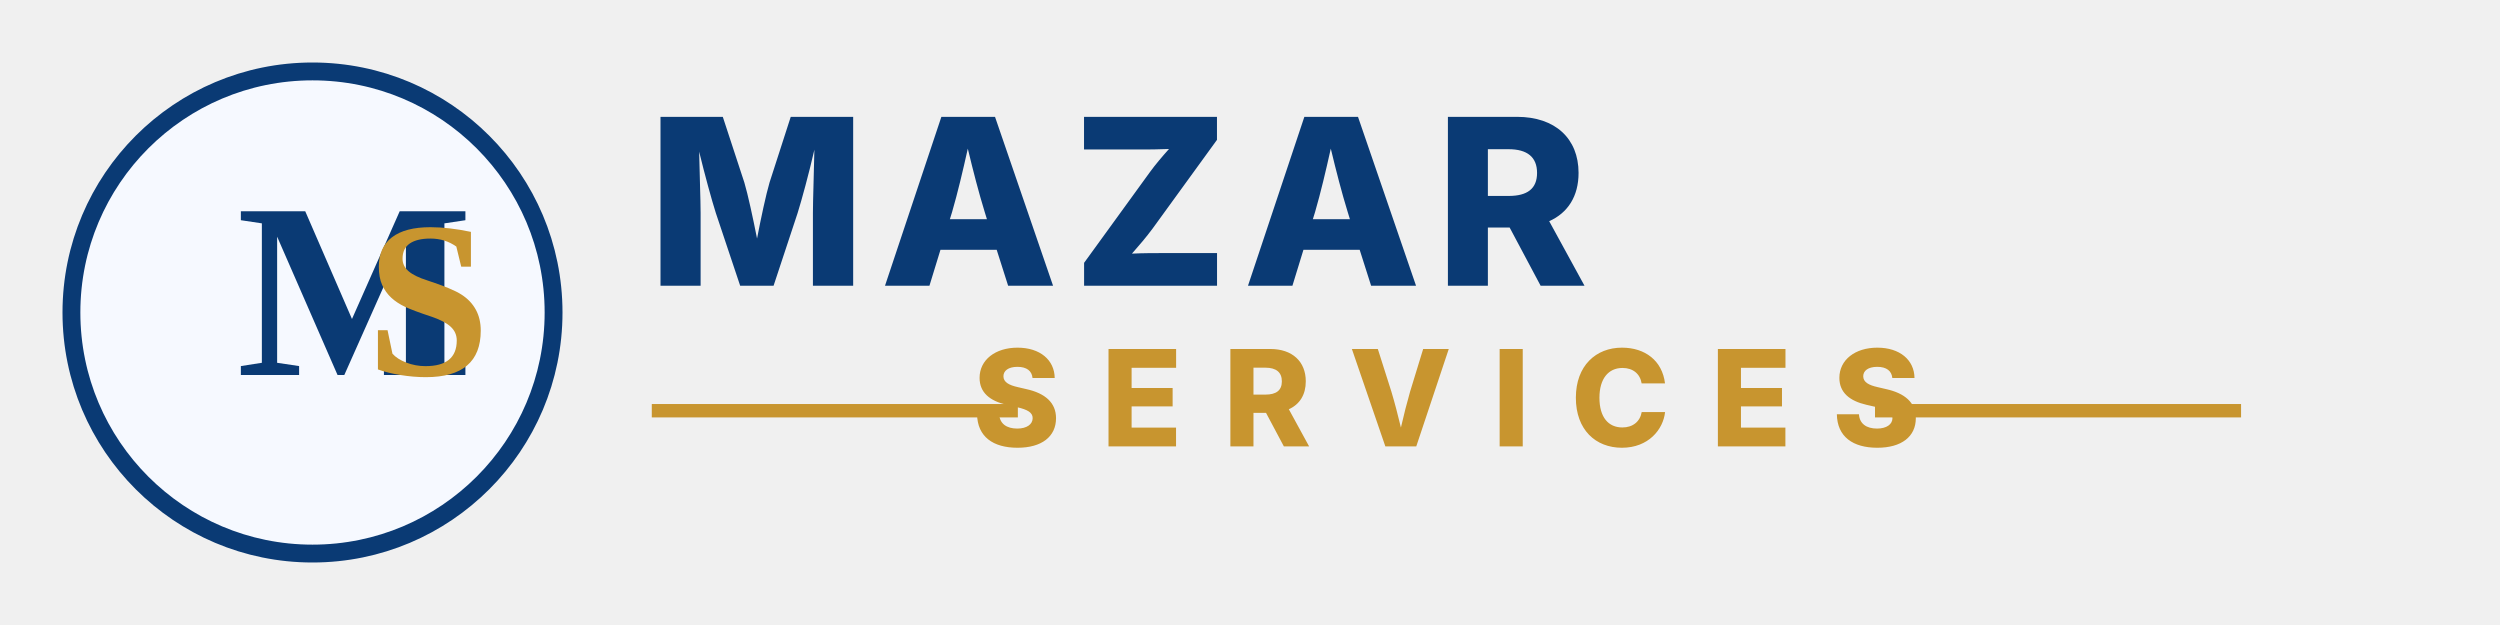
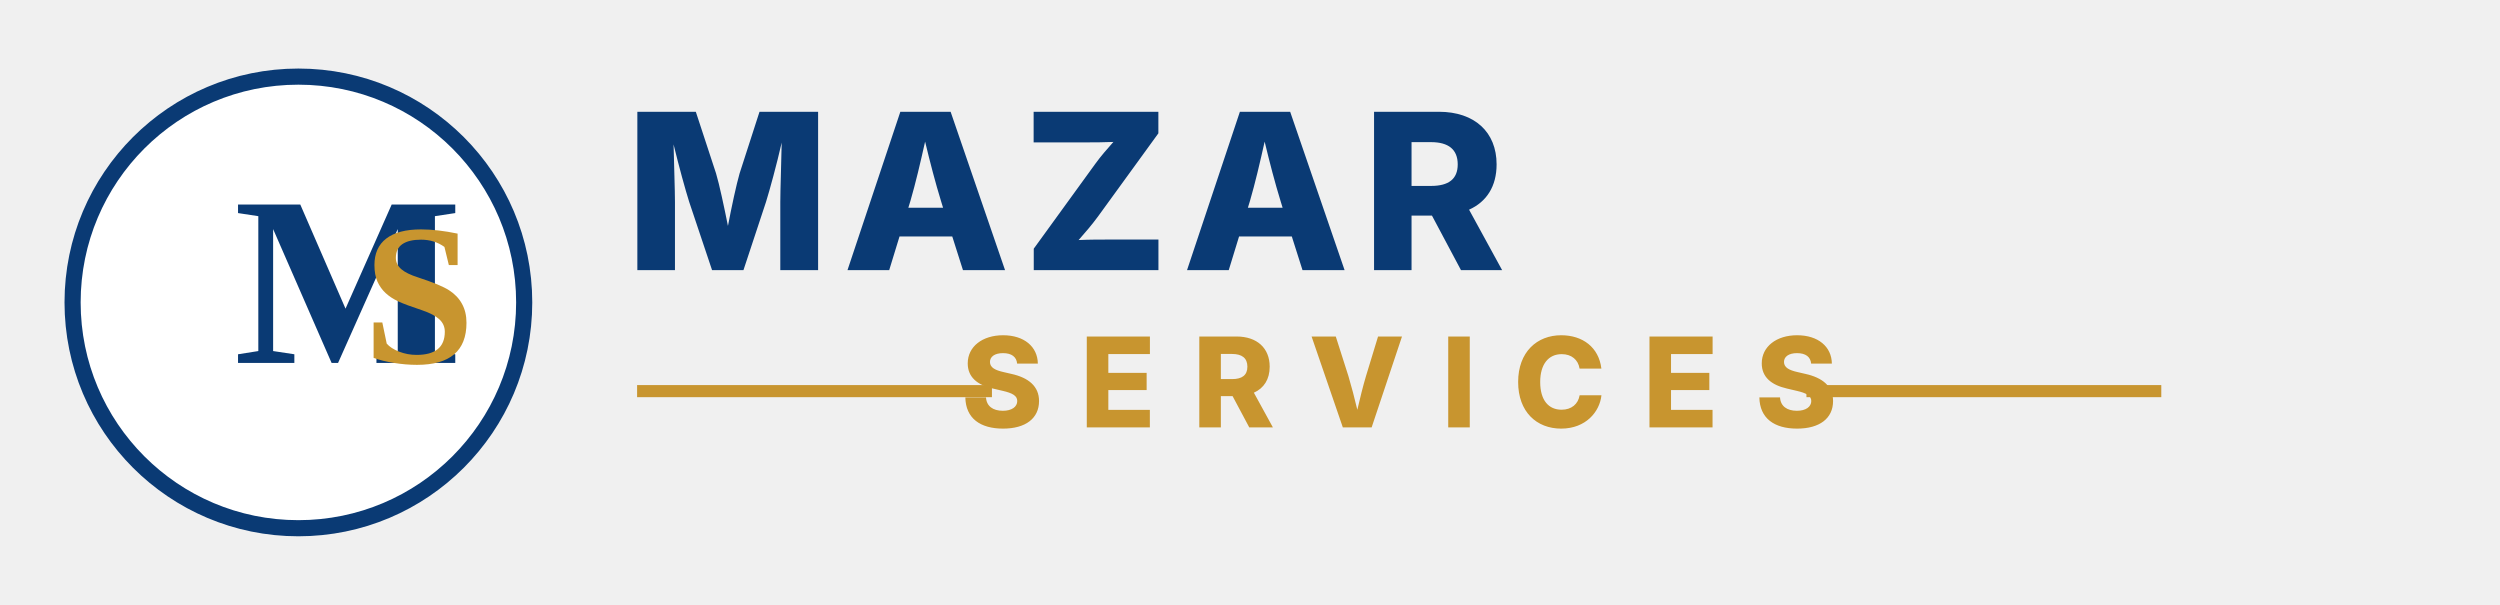
- <svg xmlns="http://www.w3.org/2000/svg" width="560" height="140" viewBox="0 0 560 140" role="img" aria-labelledby="t d">
-   <circle cx="70" cy="70" r="54" fill="#f6f9ff" stroke="#0a3a74" stroke-width="4" />
-   <text x="53" y="84" fill="#0a3a74" font-family="Georgia, 'Times New Roman', serif" font-size="56" font-weight="700">M</text>
-   <text x="82" y="84" fill="#c8952f" font-family="Georgia, 'Times New Roman', serif" font-size="50" font-weight="700">S</text>
-   <text x="145" y="64" fill="#0a3a74" font-family="Inter, Arial, sans-serif" font-size="52" font-weight="800" letter-spacing="3">MAZAR</text>
-   <line x1="146" y1="92" x2="228" y2="92" stroke="#c8952f" stroke-width="3" />
-   <line x1="420" y1="92" x2="502" y2="92" stroke="#c8952f" stroke-width="3" />
-   <text x="324" y="100" text-anchor="middle" fill="#c8952f" font-family="Inter, Arial, sans-serif" font-size="30" font-weight="800" letter-spacing="9">SERVICES</text>
+ <svg xmlns="http://www.w3.org/2000/svg" width="620" height="150" viewBox="0 0 620 150" role="img" aria-labelledby="t d">
+   <circle cx="74" cy="75" r="56" fill="#ffffff" stroke="#0a3a74" stroke-width="4" />
+   <text x="58" y="90" fill="#0a3a74" font-family="Georgia, 'Times New Roman', serif" font-size="60" font-weight="700">M</text>
+   <text x="90" y="90" fill="#c8952f" font-family="Georgia, 'Times New Roman', serif" font-size="50" font-weight="700">S</text>
+   <text x="155" y="67" fill="#0a3a74" font-family="Inter, Arial, sans-serif" font-size="54" font-weight="800" letter-spacing="3">MAZAR</text>
+   <line x1="158" y1="97" x2="246" y2="97" stroke="#c8952f" stroke-width="3" />
+   <line x1="448" y1="97" x2="536" y2="97" stroke="#c8952f" stroke-width="3" />
+   <text x="347" y="106" text-anchor="middle" fill="#c8952f" font-family="Inter, Arial, sans-serif" font-size="31" font-weight="800" letter-spacing="9">SERVICES</text>
</svg>
